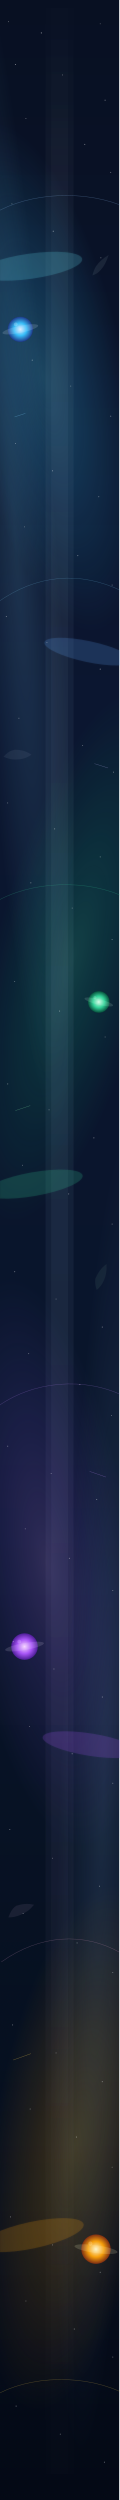
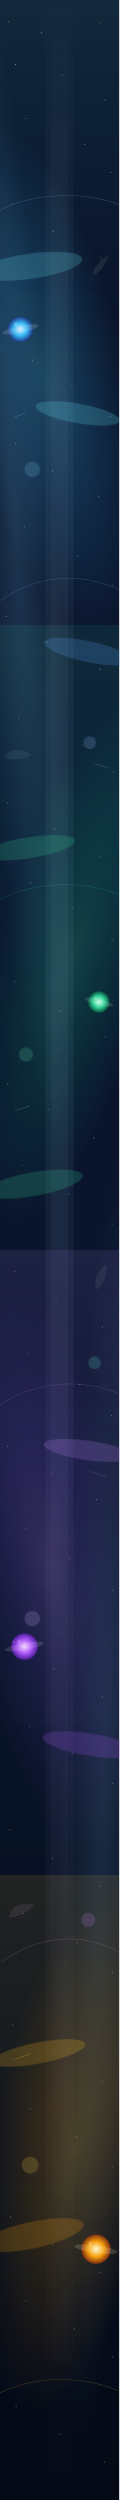
<svg xmlns="http://www.w3.org/2000/svg" viewBox="0 0 340 7136" width="340" height="7136" fill="none">
  <defs>
    <linearGradient id="space-base" x1="170" y1="0" x2="170" y2="7136" gradientUnits="userSpaceOnUse">
      <stop offset="0" stop-color="#081022" />
      <stop offset="0.28" stop-color="#0b1630" />
      <stop offset="0.56" stop-color="#09152b" />
      <stop offset="0.82" stop-color="#061020" />
      <stop offset="1" stop-color="#040915" />
    </linearGradient>
    <radialGradient id="sector-one" cx="0" cy="0" r="1" gradientUnits="userSpaceOnUse" gradientTransform="translate(126 1080) rotate(-12) scale(236 740)">
      <stop offset="0" stop-color="#4cc9f0" stop-opacity="0.28" />
      <stop offset="0.4" stop-color="#38bdf8" stop-opacity="0.18" />
      <stop offset="1" stop-color="#38bdf8" stop-opacity="0" />
    </radialGradient>
    <radialGradient id="sector-two" cx="0" cy="0" r="1" gradientUnits="userSpaceOnUse" gradientTransform="translate(210 2730) rotate(14) scale(226 780)">
      <stop offset="0" stop-color="#34d399" stop-opacity="0.22" />
      <stop offset="0.45" stop-color="#10b981" stop-opacity="0.14" />
      <stop offset="1" stop-color="#10b981" stop-opacity="0" />
    </radialGradient>
    <radialGradient id="sector-three" cx="0" cy="0" r="1" gradientUnits="userSpaceOnUse" gradientTransform="translate(132 4460) rotate(-8) scale(248 820)">
      <stop offset="0" stop-color="#c084fc" stop-opacity="0.22" />
      <stop offset="0.44" stop-color="#8b5cf6" stop-opacity="0.14" />
      <stop offset="1" stop-color="#8b5cf6" stop-opacity="0" />
    </radialGradient>
    <radialGradient id="sector-four" cx="0" cy="0" r="1" gradientUnits="userSpaceOnUse" gradientTransform="translate(214 6130) rotate(9) scale(238 760)">
      <stop offset="0" stop-color="#fbbf24" stop-opacity="0.22" />
      <stop offset="0.44" stop-color="#f59e0b" stop-opacity="0.14" />
      <stop offset="1" stop-color="#f59e0b" stop-opacity="0" />
    </radialGradient>
+     <linearGradient id="band-one" x1="170" y1="0" x2="170" y2="1784" gradientUnits="userSpaceOnUse">
+       <stop offset="0" stop-color="#67e8f9" stop-opacity="0.12" />
+       <stop offset="0.28" stop-color="#38bdf8" stop-opacity="0.06" />
+       <stop offset="0.72" stop-color="#0f172a" stop-opacity="0" />
+       <stop offset="1" stop-color="#0f172a" stop-opacity="0" />
+     </linearGradient>
+     <linearGradient id="band-two" x1="170" y1="1784" x2="170" y2="3568" gradientUnits="userSpaceOnUse">
+       <stop offset="0" stop-color="#34d399" stop-opacity="0.1" />
+       <stop offset="0.34" stop-color="#14b8a6" stop-opacity="0.06" />
+       <stop offset="0.7" stop-color="#0f172a" stop-opacity="0" />
+       <stop offset="1" stop-color="#0f172a" stop-opacity="0" />
+     </linearGradient>
+     <linearGradient id="band-three" x1="170" y1="3568" x2="170" y2="5352" gradientUnits="userSpaceOnUse">
+       <stop offset="0" stop-color="#c084fc" stop-opacity="0.11" />
+       <stop offset="0.34" stop-color="#a855f7" stop-opacity="0.06" />
+       <stop offset="0.72" stop-color="#0f172a" stop-opacity="0" />
+       <stop offset="1" stop-color="#0f172a" stop-opacity="0" />
+     </linearGradient>
+     <linearGradient id="band-four" x1="170" y1="5352" x2="170" y2="7136" gradientUnits="userSpaceOnUse">
+       <stop offset="0" stop-color="#fbbf24" stop-opacity="0.11" />
+       <stop offset="0.36" stop-color="#f59e0b" stop-opacity="0.06" />
+       <stop offset="0.72" stop-color="#0f172a" stop-opacity="0" />
+       <stop offset="1" stop-color="#0f172a" stop-opacity="0" />
+     </linearGradient>
    <radialGradient id="left-glow" cx="0" cy="0" r="1" gradientUnits="userSpaceOnUse" gradientTransform="translate(44 1540) rotate(-4) scale(118 1680)">
      <stop offset="0" stop-color="#7dd3fc" stop-opacity="0.16" />
      <stop offset="1" stop-color="#7dd3fc" stop-opacity="0" />
    </radialGradient>
    <radialGradient id="right-glow" cx="0" cy="0" r="1" gradientUnits="userSpaceOnUse" gradientTransform="translate(296 5120) rotate(2) scale(126 1880)">
      <stop offset="0" stop-color="#93c5fd" stop-opacity="0.14" />
      <stop offset="1" stop-color="#93c5fd" stop-opacity="0" />
    </radialGradient>
    <linearGradient id="center-sheen" x1="170" y1="0" x2="170" y2="7136" gradientUnits="userSpaceOnUse">
      <stop offset="0" stop-color="#ffffff" stop-opacity="0" />
      <stop offset="0.08" stop-color="#e0f2fe" stop-opacity="0.05" />
      <stop offset="0.42" stop-color="#bae6fd" stop-opacity="0.08" />
      <stop offset="0.68" stop-color="#c4b5fd" stop-opacity="0.06" />
      <stop offset="1" stop-color="#ffffff" stop-opacity="0" />
    </linearGradient>
    <radialGradient id="planet-cyan" cx="0" cy="0" r="1" gradientUnits="userSpaceOnUse" gradientTransform="translate(58 940) scale(36)">
      <stop offset="0" stop-color="#dbeafe" />
      <stop offset="0.5" stop-color="#38bdf8" />
      <stop offset="1" stop-color="#1e3a8a" />
    </radialGradient>
    <radialGradient id="planet-emerald" cx="0" cy="0" r="1" gradientUnits="userSpaceOnUse" gradientTransform="translate(282 2860) scale(31)">
      <stop offset="0" stop-color="#d1fae5" />
      <stop offset="0.52" stop-color="#34d399" />
      <stop offset="1" stop-color="#064e3b" />
    </radialGradient>
    <radialGradient id="planet-violet" cx="0" cy="0" r="1" gradientUnits="userSpaceOnUse" gradientTransform="translate(70 4700) scale(38)">
      <stop offset="0" stop-color="#f5d0fe" />
      <stop offset="0.55" stop-color="#a855f7" />
      <stop offset="1" stop-color="#4c1d95" />
    </radialGradient>
    <radialGradient id="planet-amber" cx="0" cy="0" r="1" gradientUnits="userSpaceOnUse" gradientTransform="translate(274 6420) scale(42)">
      <stop offset="0" stop-color="#fef3c7" />
      <stop offset="0.54" stop-color="#f59e0b" />
      <stop offset="1" stop-color="#7c2d12" />
    </radialGradient>
    <filter id="blur-soft" x="-40%" y="-40%" width="180%" height="180%">
      <feGaussianBlur stdDeviation="2.4" />
    </filter>
  </defs>
  <rect width="340" height="7136" fill="url(#space-base)" />
+   <rect x="0" y="0" width="340" height="1784" fill="url(#band-one)" />
+   <rect x="0" y="1784" width="340" height="1784" fill="url(#band-two)" />
+   <rect x="0" y="3568" width="340" height="1784" fill="url(#band-three)" />
+   <rect x="0" y="5352" width="340" height="1784" fill="url(#band-four)" />
  <rect width="340" height="7136" fill="url(#sector-one)" />
  <rect width="340" height="7136" fill="url(#sector-two)" />
  <rect width="340" height="7136" fill="url(#sector-three)" />
  <rect width="340" height="7136" fill="url(#sector-four)" />
  <rect width="340" height="7136" fill="url(#left-glow)" />
  <rect width="340" height="7136" fill="url(#right-glow)" />
  <rect x="130" y="0" width="80" height="7136" fill="url(#center-sheen)" opacity="0.75" />
  <rect x="146" y="0" width="48" height="7136" fill="url(#center-sheen)" opacity="0.58" />
  <g opacity="0.2" filter="url(#blur-soft)">
    <ellipse cx="86" cy="760" rx="150" ry="36" transform="rotate(-8 86 760)" fill="#67e8f9" />
    <ellipse cx="252" cy="1860" rx="128" ry="30" transform="rotate(12 252 1860)" fill="#60a5fa" />
    <ellipse cx="96" cy="3380" rx="142" ry="34" transform="rotate(-10 96 3380)" fill="#34d399" />
    <ellipse cx="258" cy="4980" rx="138" ry="32" transform="rotate(9 258 4980)" fill="#a855f7" />
    <ellipse cx="92" cy="6380" rx="150" ry="38" transform="rotate(-12 92 6380)" fill="#f59e0b" />
+     <ellipse cx="222" cy="1180" rx="122" ry="28" transform="rotate(10 222 1180)" fill="#67e8f9" />
+     <ellipse cx="82" cy="2420" rx="134" ry="30" transform="rotate(-9 82 2420)" fill="#34d399" />
+     <ellipse cx="250" cy="4140" rx="126" ry="28" transform="rotate(8 250 4140)" fill="#c084fc" />
+     <ellipse cx="110" cy="5860" rx="136" ry="30" transform="rotate(-11 110 5860)" fill="#fbbf24" />
+   </g>
+   <g opacity="0.18" filter="url(#blur-soft)">
+     <circle cx="92" cy="1340" r="22" fill="#7dd3fc" />
+     <circle cx="256" cy="2120" r="18" fill="#93c5fd" />
+     <circle cx="74" cy="3010" r="20" fill="#6ee7b7" />
+     <circle cx="270" cy="3890" r="18" fill="#5eead4" />
+     <circle cx="92" cy="4620" r="22" fill="#d8b4fe" />
+     <circle cx="252" cy="5480" r="20" fill="#c084fc" />
+     <circle cx="86" cy="6180" r="24" fill="#fcd34d" />
  </g>
  <g stroke-linecap="round" opacity="0.28">
    <path d="M-18 610C84 548 248 540 364 594" stroke="#93c5fd" stroke-width="1.4" />
    <path d="M-8 1720C104 1640 228 1628 350 1688" stroke="#7dd3fc" stroke-width="1.2" />
    <path d="M-22 2580C86 2512 254 2508 362 2564" stroke="#34d399" stroke-width="1.3" />
    <path d="M-14 4020C92 3940 244 3928 360 3988" stroke="#c084fc" stroke-width="1.3" />
    <path d="M4 5600C114 5522 238 5514 344 5574" stroke="#f9a8d4" stroke-width="1.2" />
    <path d="M-18 6840C82 6780 246 6774 362 6836" stroke="#fcd34d" stroke-width="1.3" />
  </g>
  <g opacity="0.4">
    <path d="M42 1190l30-10" stroke="#7dd3fc" stroke-width="1.2" stroke-linecap="round" />
    <path d="M270 2180l38 12" stroke="#c4b5fd" stroke-width="1.1" stroke-linecap="round" />
    <path d="M44 3170l42-14" stroke="#86efac" stroke-width="1.1" stroke-linecap="round" />
    <path d="M256 4200l46 16" stroke="#c084fc" stroke-width="1.1" stroke-linecap="round" />
    <path d="M38 5880l50-18" stroke="#fcd34d" stroke-width="1.2" stroke-linecap="round" />
  </g>
  <g>
    <circle cx="58" cy="940" r="36" fill="url(#planet-cyan)" />
    <ellipse cx="58" cy="940" rx="52" ry="10" fill="#dbeafe" fill-opacity="0.16" transform="rotate(-12 58 940)" />
    <circle cx="45" cy="926" r="5.5" fill="#ffffff" fill-opacity="0.22" />
    <circle cx="282" cy="2860" r="31" fill="url(#planet-emerald)" />
    <ellipse cx="282" cy="2860" rx="42" ry="8" fill="#d1fae5" fill-opacity="0.14" transform="rotate(14 282 2860)" />
    <circle cx="271" cy="2848" r="4.5" fill="#ffffff" fill-opacity="0.18" />
    <circle cx="70" cy="4700" r="38" fill="url(#planet-violet)" />
    <ellipse cx="70" cy="4700" rx="56" ry="10" fill="#ede9fe" fill-opacity="0.14" transform="rotate(-10 70 4700)" />
    <circle cx="55" cy="4686" r="5.5" fill="#ffffff" fill-opacity="0.18" />
    <circle cx="274" cy="6420" r="42" fill="url(#planet-amber)" />
    <ellipse cx="274" cy="6420" rx="62" ry="11" fill="#fef3c7" fill-opacity="0.16" transform="rotate(8 274 6420)" />
    <circle cx="258" cy="6404" r="6" fill="#ffffff" fill-opacity="0.2" />
  </g>
  <g opacity="0.82">
    <path d="M274 760c10-14 22-24 36-32-6 18-12 31-22 42-7 8-14 13-24 16 2-9 5-17 10-26Z" fill="#e0f2fe" fill-opacity="0.1" />
    <path d="M42 2140c20 0 34 5 48 14-14 10-28 14-46 14-13 0-23-3-34-8 10-11 18-17 32-20Z" fill="#dbeafe" fill-opacity="0.08" />
    <path d="M272 3650c8-18 17-31 32-42 1 18-1 33-8 48-5 11-11 19-20 26-4-11-5-20-4-32Z" fill="#bbf7d0" fill-opacity="0.08" />
    <path d="M46 5440c18-6 34-7 51-3-10 13-22 22-39 29-12 5-22 7-34 7 5-14 10-24 22-33Z" fill="#f5d0fe" fill-opacity="0.1" />
  </g>
  <g fill="#ffffff">
    <circle cx="24" cy="62" r="1.2" opacity="0.56" />
    <circle cx="118" cy="94" r="1.5" opacity="0.62" />
    <circle cx="286" cy="68" r="1.1" opacity="0.5" />
    <circle cx="44" cy="184" r="1.4" opacity="0.58" />
    <circle cx="178" cy="214" r="1.1" opacity="0.62" />
    <circle cx="300" cy="286" r="1.6" opacity="0.44" />
    <circle cx="74" cy="338" r="1.2" opacity="0.56" />
    <circle cx="242" cy="412" r="1.3" opacity="0.64" />
    <circle cx="316" cy="492" r="1.4" opacity="0.48" />
    <circle cx="34" cy="582" r="1.2" opacity="0.54" />
    <circle cx="152" cy="660" r="1.5" opacity="0.58" />
    <circle cx="288" cy="736" r="1.2" opacity="0.6" />
    <circle cx="92" cy="1028" r="1.4" opacity="0.56" />
    <circle cx="202" cy="1102" r="1.1" opacity="0.62" />
    <circle cx="316" cy="1188" r="1.5" opacity="0.44" />
    <circle cx="44" cy="1266" r="1.2" opacity="0.58" />
    <circle cx="150" cy="1344" r="1.4" opacity="0.54" />
    <circle cx="282" cy="1418" r="1.2" opacity="0.62" />
    <circle cx="70" cy="1504" r="1.1" opacity="0.56" />
    <circle cx="222" cy="1586" r="1.5" opacity="0.46" />
    <circle cx="320" cy="1670" r="1.2" opacity="0.58" />
    <circle cx="18" cy="1760" r="1.4" opacity="0.5" />
    <circle cx="134" cy="1834" r="1.1" opacity="0.6" />
    <circle cx="286" cy="1910" r="1.5" opacity="0.54" />
    <circle cx="54" cy="2050" r="1.2" opacity="0.58" />
    <circle cx="236" cy="2128" r="1.1" opacity="0.64" />
    <circle cx="324" cy="2204" r="1.5" opacity="0.42" />
    <circle cx="22" cy="2292" r="1.2" opacity="0.58" />
    <circle cx="156" cy="2366" r="1.4" opacity="0.52" />
    <circle cx="286" cy="2446" r="1.2" opacity="0.6" />
    <circle cx="88" cy="2520" r="1.5" opacity="0.44" />
    <circle cx="206" cy="2592" r="1.1" opacity="0.62" />
    <circle cx="320" cy="2682" r="1.4" opacity="0.46" />
    <circle cx="42" cy="2802" r="1.2" opacity="0.56" />
    <circle cx="170" cy="2886" r="1.4" opacity="0.54" />
    <circle cx="300" cy="2960" r="1.1" opacity="0.62" />
    <circle cx="22" cy="3094" r="1.5" opacity="0.44" />
    <circle cx="140" cy="3168" r="1.2" opacity="0.58" />
    <circle cx="268" cy="3248" r="1.4" opacity="0.56" />
    <circle cx="64" cy="3326" r="1.1" opacity="0.62" />
    <circle cx="196" cy="3408" r="1.5" opacity="0.44" />
    <circle cx="320" cy="3494" r="1.2" opacity="0.58" />
    <circle cx="42" cy="3630" r="1.4" opacity="0.52" />
    <circle cx="160" cy="3708" r="1.1" opacity="0.62" />
    <circle cx="292" cy="3788" r="1.5" opacity="0.46" />
    <circle cx="82" cy="3864" r="1.2" opacity="0.58" />
    <circle cx="228" cy="3952" r="1.3" opacity="0.54" />
    <circle cx="318" cy="4040" r="1.1" opacity="0.6" />
    <circle cx="22" cy="4128" r="1.4" opacity="0.48" />
    <circle cx="146" cy="4206" r="1.2" opacity="0.58" />
    <circle cx="276" cy="4280" r="1.5" opacity="0.44" />
    <circle cx="72" cy="4364" r="1.1" opacity="0.62" />
    <circle cx="198" cy="4448" r="1.4" opacity="0.5" />
    <circle cx="322" cy="4540" r="1.2" opacity="0.56" />
    <circle cx="38" cy="4686" r="1.5" opacity="0.44" />
    <circle cx="154" cy="4764" r="1.2" opacity="0.6" />
    <circle cx="292" cy="4844" r="1.4" opacity="0.54" />
    <circle cx="84" cy="4928" r="1.1" opacity="0.6" />
    <circle cx="206" cy="5006" r="1.5" opacity="0.44" />
    <circle cx="322" cy="5090" r="1.2" opacity="0.58" />
    <circle cx="28" cy="5222" r="1.4" opacity="0.5" />
    <circle cx="150" cy="5304" r="1.1" opacity="0.62" />
    <circle cx="284" cy="5384" r="1.5" opacity="0.44" />
    <circle cx="66" cy="5462" r="1.2" opacity="0.58" />
    <circle cx="220" cy="5546" r="1.3" opacity="0.54" />
    <circle cx="322" cy="5630" r="1.2" opacity="0.56" />
    <circle cx="36" cy="5780" r="1.4" opacity="0.48" />
    <circle cx="160" cy="5860" r="1.1" opacity="0.62" />
    <circle cx="292" cy="5942" r="1.5" opacity="0.44" />
    <circle cx="86" cy="6020" r="1.2" opacity="0.6" />
    <circle cx="218" cy="6100" r="1.4" opacity="0.52" />
    <circle cx="320" cy="6186" r="1.1" opacity="0.58" />
    <circle cx="30" cy="6328" r="1.4" opacity="0.48" />
    <circle cx="150" cy="6408" r="1.2" opacity="0.6" />
    <circle cx="286" cy="6486" r="1.5" opacity="0.46" />
    <circle cx="74" cy="6568" r="1.1" opacity="0.62" />
    <circle cx="212" cy="6648" r="1.4" opacity="0.52" />
    <circle cx="322" cy="6728" r="1.2" opacity="0.58" />
    <circle cx="46" cy="6868" r="1.5" opacity="0.46" />
    <circle cx="172" cy="6948" r="1.2" opacity="0.6" />
    <circle cx="298" cy="7028" r="1.4" opacity="0.5" />
  </g>
</svg>
